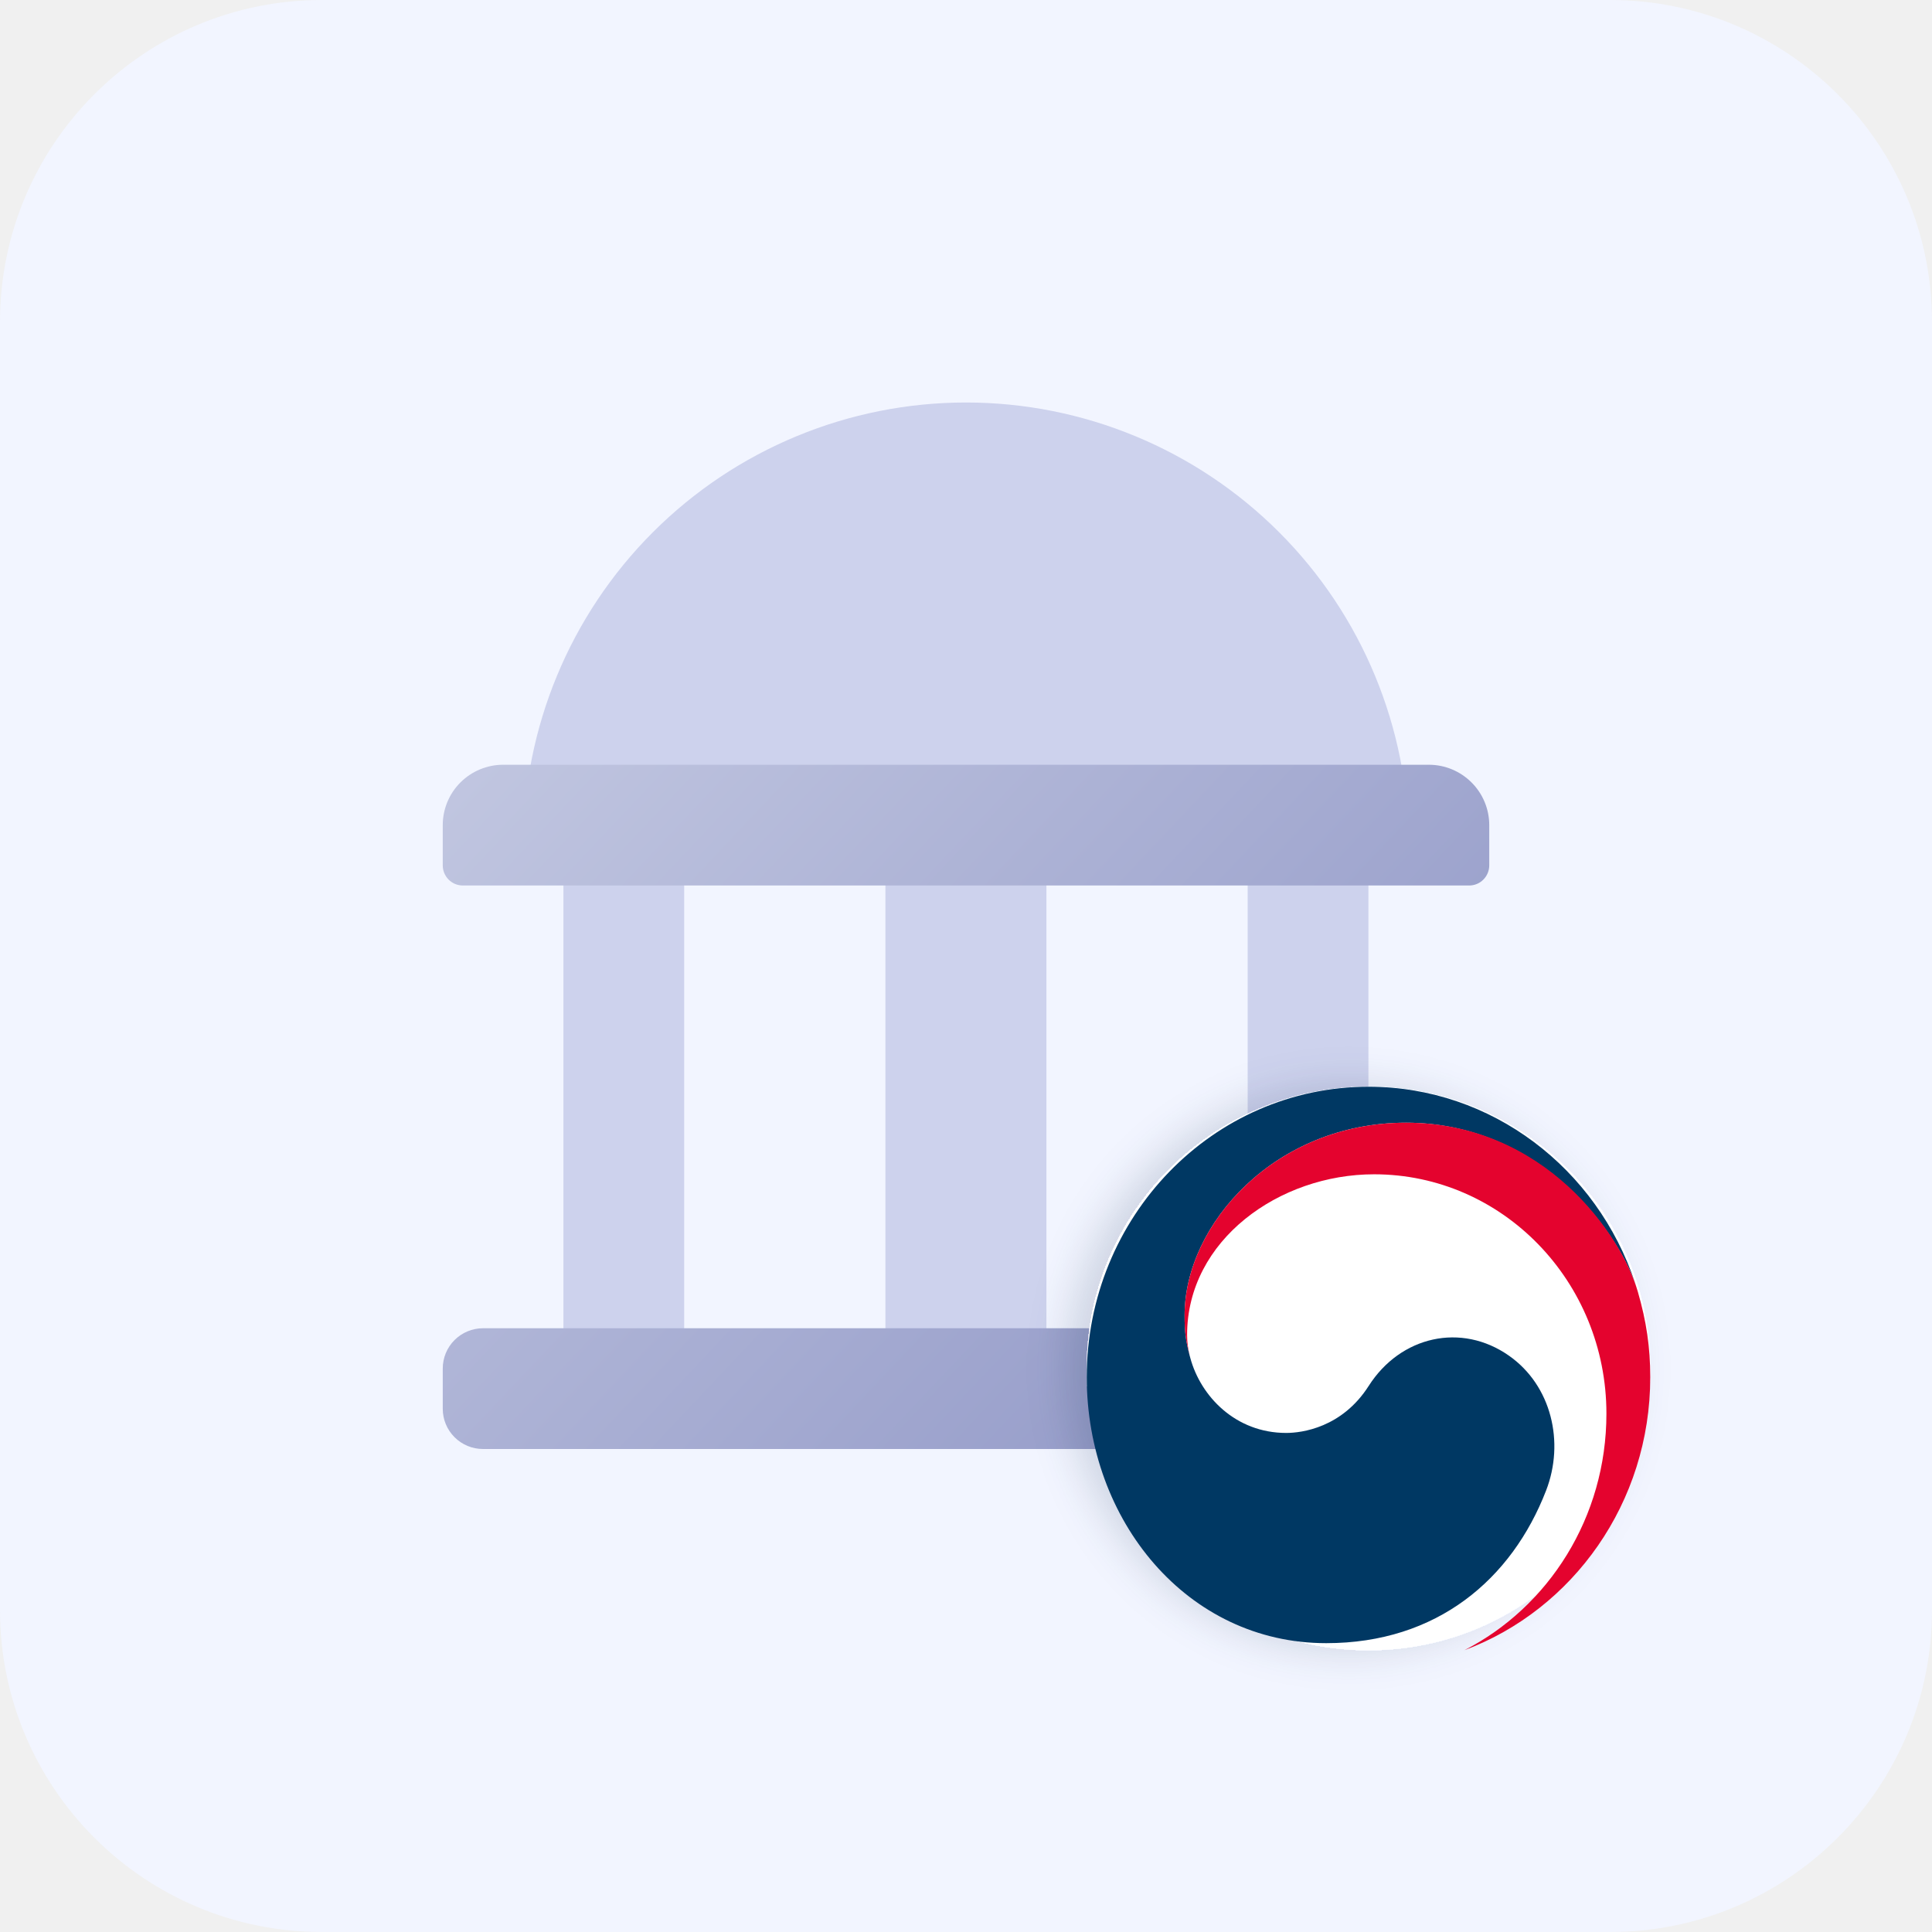
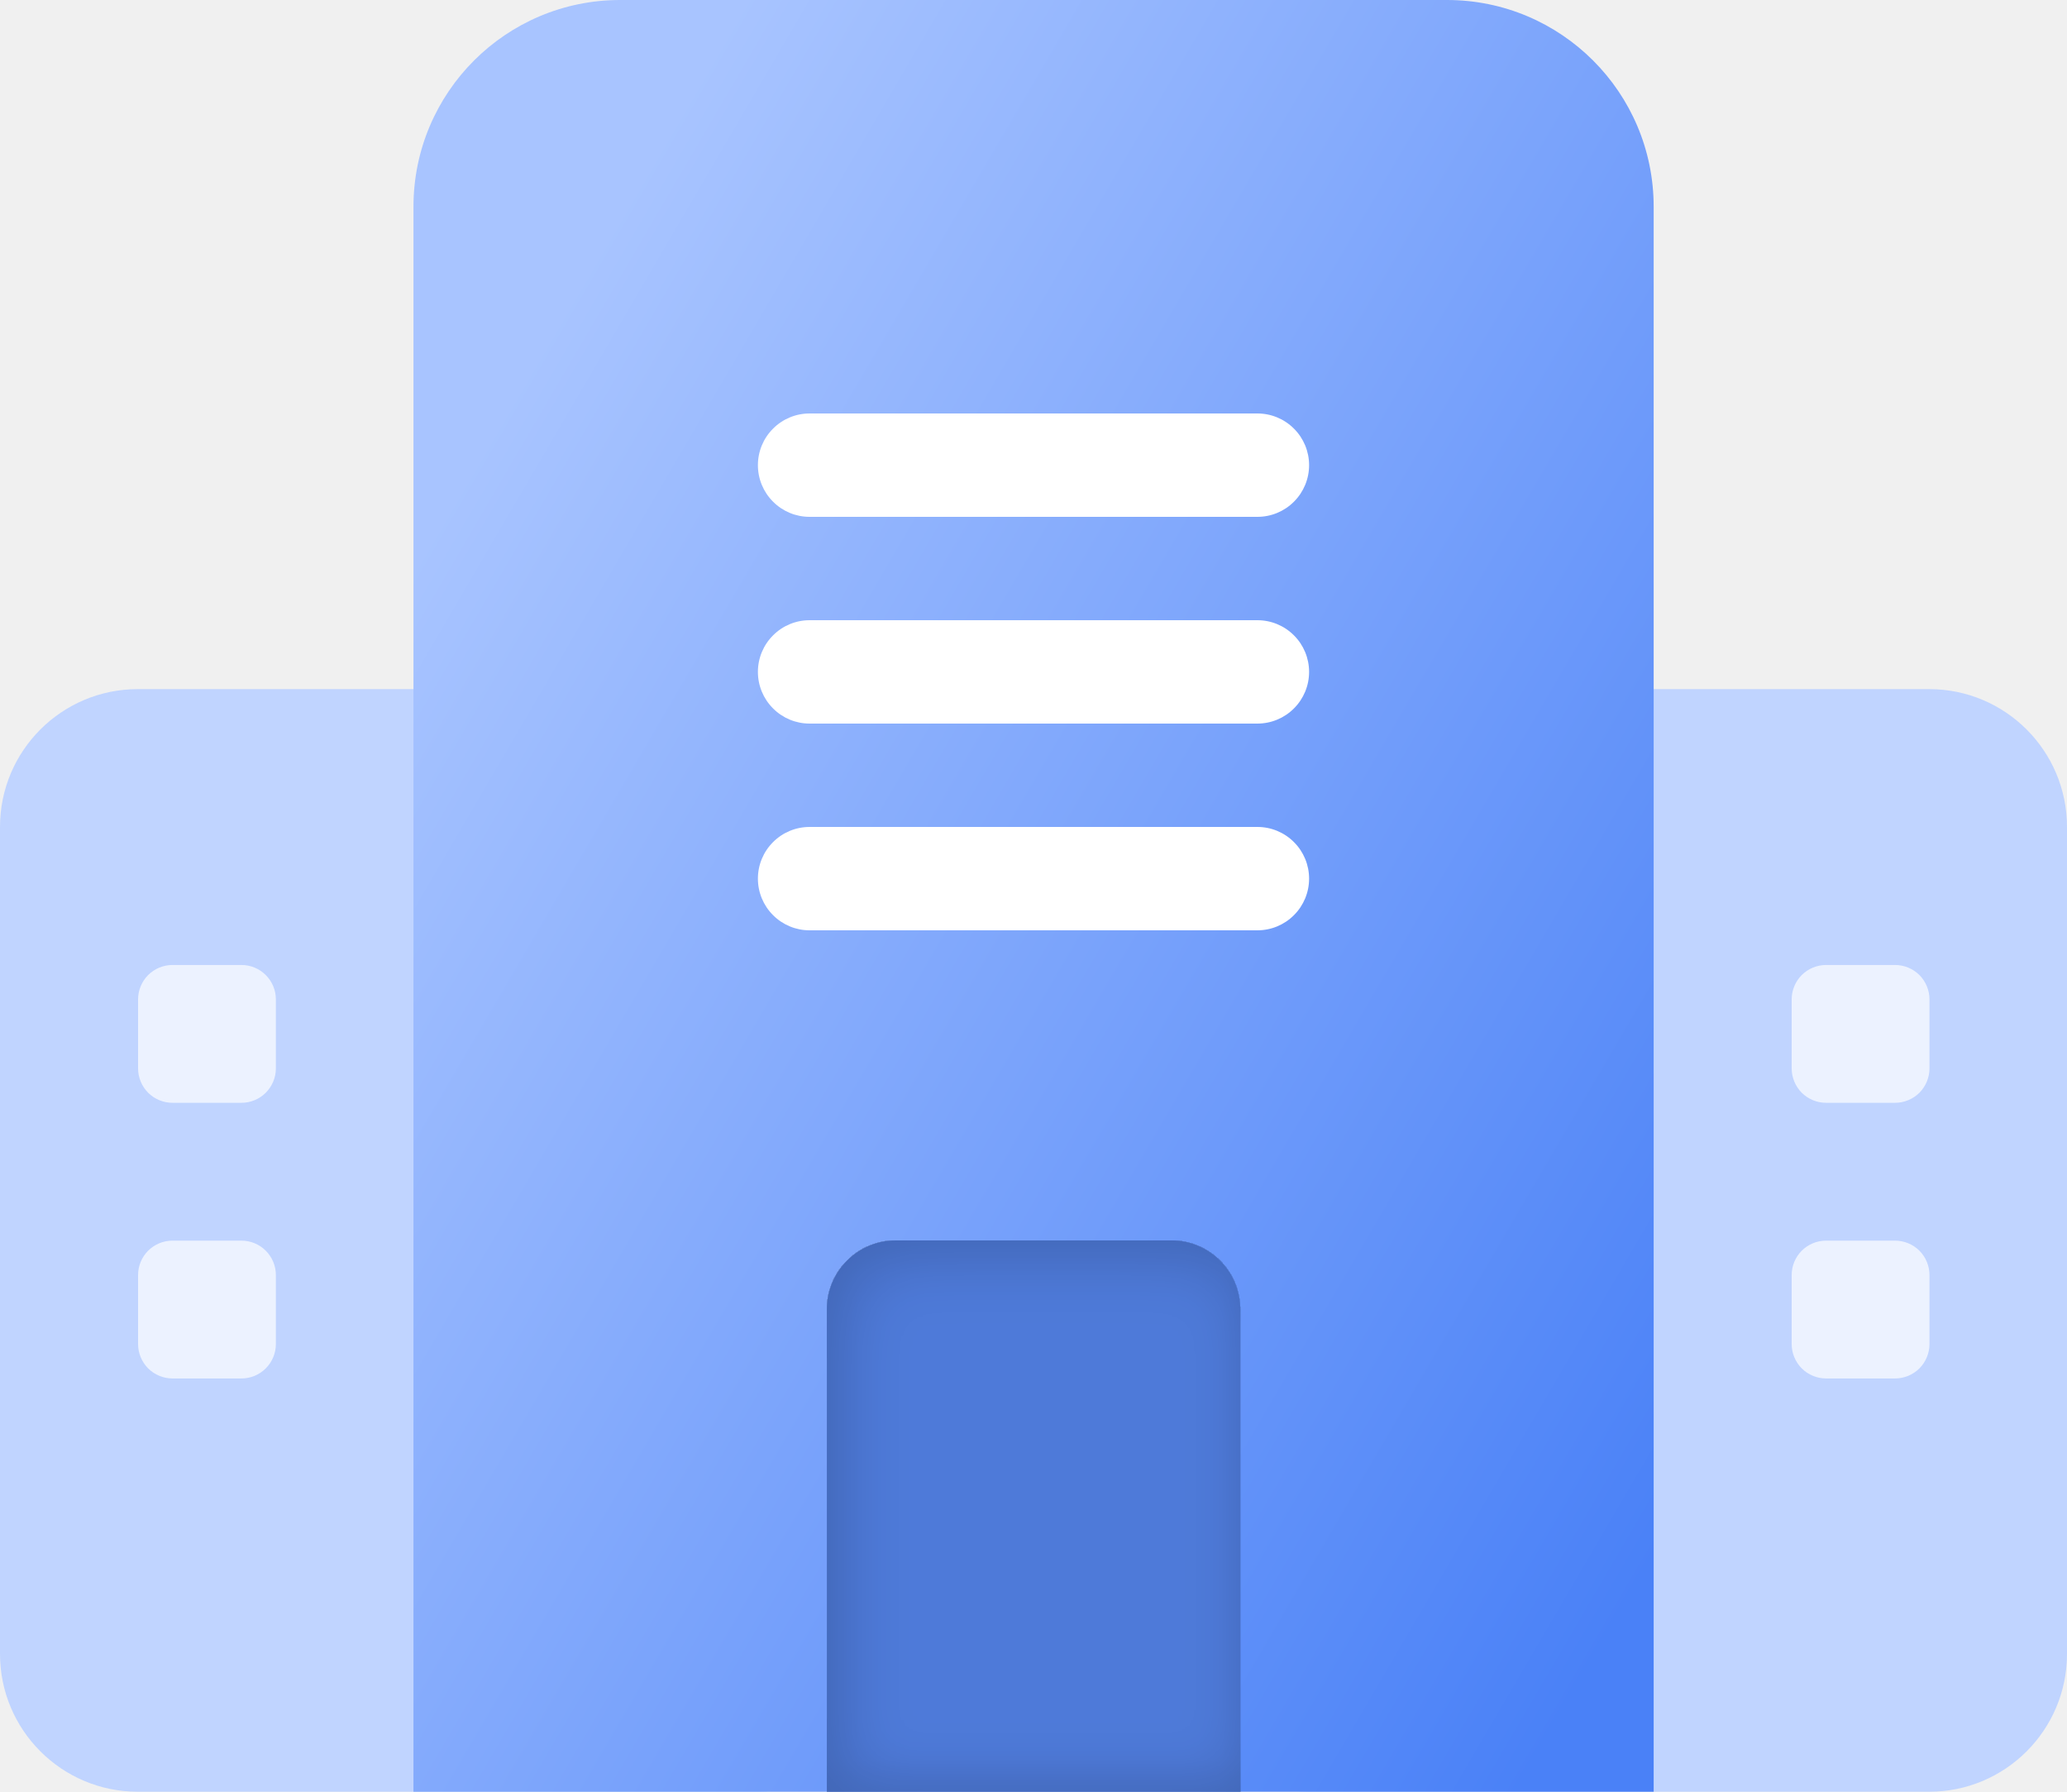
- <svg xmlns="http://www.w3.org/2000/svg" width="48" height="48" viewBox="0 0 48 48" fill="none">
-   <path d="M0 8C0 3.582 3.582 0 8 0H40C44.418 0 48 3.582 48 8V40C48 44.418 44.418 48 40 48H8C3.582 48 0 44.418 0 40V8Z" fill="#F2F5FF" />
-   <path d="M30.998 34.996V18.996H33.998V34.996H30.998ZM21.998 34.996V18.996H25.998V34.996H21.998ZM13.998 34.996V18.996H16.998V34.996H13.998Z" fill="#CDD2ED" />
-   <path d="M24 10C26.917 10 29.715 11.159 31.778 13.222C33.841 15.284 35 18.082 35 21H13C13 18.082 14.159 15.284 16.222 13.222C18.285 11.159 21.083 10 24 10Z" fill="#CDD2ED" />
-   <path d="M12 36C11.735 36 11.48 35.895 11.293 35.707C11.105 35.52 11 35.266 11 35V34C11 33.735 11.105 33.481 11.293 33.293C11.48 33.106 11.735 33 12 33H36C36.265 33 36.52 33.106 36.707 33.293C36.895 33.481 37 33.735 37 34V35C37 35.266 36.895 35.52 36.707 35.707C36.52 35.895 36.265 36 36 36H12ZM11.5 22C11.367 22 11.24 21.948 11.146 21.854C11.053 21.76 11 21.633 11 21.5V20.5C11 20.102 11.158 19.721 11.439 19.44C11.72 19.159 12.102 19 12.5 19H35.5C35.898 19 36.279 19.159 36.56 19.44C36.842 19.721 37 20.102 37 20.5V21.5C37 21.633 36.947 21.76 36.853 21.854C36.76 21.948 36.633 22 36.5 22H11.5Z" fill="url(#paint0_linear_1274_14760)" />
-   <g filter="url(#filter0_di_1274_14760)">
-     <rect x="27" y="27" width="14" height="14" rx="7" fill="white" />
+ <svg xmlns="http://www.w3.org/2000/svg" width="30" height="26" viewBox="0 0 30 26" fill="none">
+   <rect x="17" y="10" width="13" height="16" rx="2" fill="#C0D4FF" />
+   <rect width="13" height="16" rx="2" transform="matrix(-1 0 0 1 13 10)" fill="#C0D4FF" />
+   <path d="M6.001 3C6.001 1.343 7.344 0 9.001 0H21.001C22.658 0 24.001 1.343 24.001 3V26H6.001V3Z" fill="url(#paint0_linear_9508_41453)" />
+   <path d="M11.75 13.5C11.551 13.5 11.36 13.421 11.22 13.28C11.079 13.14 11 12.949 11 12.75C11 12.551 11.079 12.36 11.22 12.22C11.36 12.079 11.551 12 11.75 12H18.25C18.449 12 18.64 12.079 18.78 12.22C18.921 12.36 19 12.551 19 12.75C19 12.949 18.921 13.14 18.78 13.28C18.64 13.421 18.449 13.5 18.25 13.5H11.75ZM11.75 10.5C11.551 10.5 11.36 10.421 11.22 10.28C11.079 10.14 11 9.949 11 9.75C11 9.551 11.079 9.36 11.22 9.22C11.36 9.079 11.551 9 11.75 9H18.25C18.449 9 18.64 9.079 18.78 9.22C18.921 9.36 19 9.551 19 9.75C19 9.949 18.921 10.14 18.78 10.28C18.64 10.421 18.449 10.5 18.25 10.5H11.75ZM11.75 7.5C11.551 7.5 11.36 7.421 11.22 7.28C11.079 7.14 11 6.949 11 6.75C11 6.551 11.079 6.36 11.22 6.22C11.36 6.079 11.551 6 11.75 6H18.25C18.449 6 18.64 6.079 18.78 6.22C18.921 6.36 19 6.551 19 6.75C19 6.949 18.921 7.14 18.78 7.28C18.64 7.421 18.449 7.5 18.25 7.5H11.75Z" fill="white" />
+   <g filter="url(#filter0_i_9508_41453)">
+     <path d="M13.001 18H17.001C17.266 18 17.52 18.105 17.708 18.293C17.896 18.48 18.001 18.735 18.001 19V26H12.001V19C12.001 18.735 12.106 18.48 12.294 18.293C12.481 18.105 12.736 18 13.001 18Z" fill="#4E7AD9" />
  </g>
-   <g clip-path="url(#clip0_1274_14760)">
-     <path d="M37.489 33.681C36.308 32.853 34.797 33.191 34.004 34.434C33.341 35.472 32.342 35.601 31.955 35.601C30.693 35.601 29.829 34.686 29.573 33.739C29.571 33.73 29.568 33.723 29.566 33.712C29.563 33.702 29.561 33.692 29.557 33.681C29.457 33.286 29.431 33.096 29.431 32.678C29.431 30.414 31.686 27.893 34.932 27.893C38.178 27.893 40.158 30.502 40.648 31.951C40.639 31.926 40.632 31.9 40.623 31.874C39.68 29.038 37.071 27 34.001 27C30.135 27 27 30.23 27 34.214C27 37.776 29.493 40.824 32.95 40.824C35.707 40.824 37.56 39.231 38.411 37.035C38.878 35.834 38.547 34.422 37.489 33.681Z" fill="#003863" />
-     <path d="M40.691 32.091C40.283 30.677 38.367 27.893 34.932 27.893C31.686 27.893 29.431 30.414 29.431 32.678C29.431 33.098 29.456 33.286 29.557 33.681C29.515 33.508 29.493 33.334 29.493 33.166C29.493 30.809 31.783 29.175 34.139 29.175C37.327 29.175 39.911 31.838 39.911 35.122C39.911 37.698 38.474 39.926 36.384 40.998C39.076 39.995 41 37.335 41 34.214C41 33.474 40.904 32.824 40.691 32.091Z" fill="#E4032E" />
-   </g>
+   <path d="M26.504 20.003C26.371 20.003 26.244 19.95 26.15 19.857C26.057 19.763 26.004 19.636 26.004 19.503V18.503C26.004 18.37 26.057 18.243 26.15 18.149C26.244 18.056 26.371 18.003 26.504 18.003H27.504C27.637 18.003 27.764 18.056 27.858 18.149C27.951 18.243 28.004 18.37 28.004 18.503V19.503C28.004 19.636 27.951 19.763 27.858 19.857C27.764 19.95 27.637 20.003 27.504 20.003H26.504ZM26.504 16.003C26.371 16.003 26.244 15.95 26.15 15.857C26.057 15.763 26.004 15.636 26.004 15.503V14.503C26.004 14.37 26.057 14.243 26.15 14.149C26.244 14.056 26.371 14.003 26.504 14.003H27.504C27.637 14.003 27.764 14.056 27.858 14.149C27.951 14.243 28.004 14.37 28.004 14.503V15.503C28.004 15.636 27.951 15.763 27.858 15.857C27.764 15.95 27.637 16.003 27.504 16.003H26.504Z" fill="white" fill-opacity="0.7" />
+   <path d="M2.504 20.003C2.371 20.003 2.244 19.95 2.15 19.857C2.057 19.763 2.004 19.636 2.004 19.503V18.503C2.004 18.37 2.057 18.243 2.15 18.149C2.244 18.056 2.371 18.003 2.504 18.003H3.504C3.637 18.003 3.764 18.056 3.857 18.149C3.951 18.243 4.004 18.37 4.004 18.503V19.503C4.004 19.636 3.951 19.763 3.857 19.857C3.764 19.95 3.637 20.003 3.504 20.003H2.504ZM2.504 16.003C2.371 16.003 2.244 15.95 2.15 15.857C2.057 15.763 2.004 15.636 2.004 15.503V14.503C2.004 14.37 2.057 14.243 2.15 14.149C2.244 14.056 2.371 14.003 2.504 14.003H3.504C3.637 14.003 3.764 14.056 3.857 14.149C3.951 14.243 4.004 14.37 4.004 14.503V15.503C4.004 15.636 3.951 15.763 3.857 15.857C3.764 15.95 3.637 16.003 3.504 16.003H2.504Z" fill="white" fill-opacity="0.7" />
  <defs>
-     <filter id="filter0_di_1274_14760" x="25.5" y="26" width="16" height="16" filterUnits="userSpaceOnUse" color-interpolation-filters="sRGB">
+     <filter id="filter0_i_9508_41453" x="12.001" y="18" width="6.2" height="8.2" filterUnits="userSpaceOnUse" color-interpolation-filters="sRGB">
      <feFlood flood-opacity="0" result="BackgroundImageFix" />
-       <feColorMatrix in="SourceAlpha" type="matrix" values="0 0 0 0 0 0 0 0 0 0 0 0 0 0 0 0 0 0 127 0" result="hardAlpha" />
-       <feOffset dx="-0.5" />
-       <feGaussianBlur stdDeviation="0.5" />
-       <feComposite in2="hardAlpha" operator="out" />
-       <feColorMatrix type="matrix" values="0 0 0 0 0.078 0 0 0 0 0.169 0 0 0 0 0.314 0 0 0 0.16 0" />
-       <feBlend mode="normal" in2="BackgroundImageFix" result="effect1_dropShadow_1274_14760" />
-       <feBlend mode="normal" in="SourceGraphic" in2="effect1_dropShadow_1274_14760" result="shape" />
+       <feBlend mode="normal" in="SourceGraphic" in2="BackgroundImageFix" result="shape" />
      <feColorMatrix in="SourceAlpha" type="matrix" values="0 0 0 0 0 0 0 0 0 0 0 0 0 0 0 0 0 0 127 0" result="hardAlpha" />
      <feOffset dx="0.2" dy="0.2" />
      <feGaussianBlur stdDeviation="0.5" />
      <feComposite in2="hardAlpha" operator="arithmetic" k2="-1" k3="1" />
-       <feColorMatrix type="matrix" values="0 0 0 0 1 0 0 0 0 1 0 0 0 0 1 0 0 0 0.5 0" />
-       <feBlend mode="normal" in2="shape" result="effect2_innerShadow_1274_14760" />
+       <feColorMatrix type="matrix" values="0 0 0 0 0 0 0 0 0 0 0 0 0 0 0 0 0 0 0.16 0" />
+       <feBlend mode="normal" in2="shape" result="effect1_innerShadow_9508_41453" />
    </filter>
-     <linearGradient id="paint0_linear_1274_14760" x1="11" y1="15" x2="37" y2="39.5" gradientUnits="userSpaceOnUse">
-       <stop stop-color="#C6CBE3" />
-       <stop offset="1" stop-color="#888FC2" />
+     <linearGradient id="paint0_linear_9508_41453" x1="10.767" y1="-4.29648e-07" x2="30.505" y2="11.542" gradientUnits="userSpaceOnUse">
+       <stop stop-color="#A8C4FF" />
+       <stop offset="1" stop-color="#4A81F7" />
    </linearGradient>
-     <clipPath id="clip0_1274_14760">
-       <rect width="14" height="14" fill="white" transform="translate(27 27)" />
-     </clipPath>
  </defs>
</svg>
